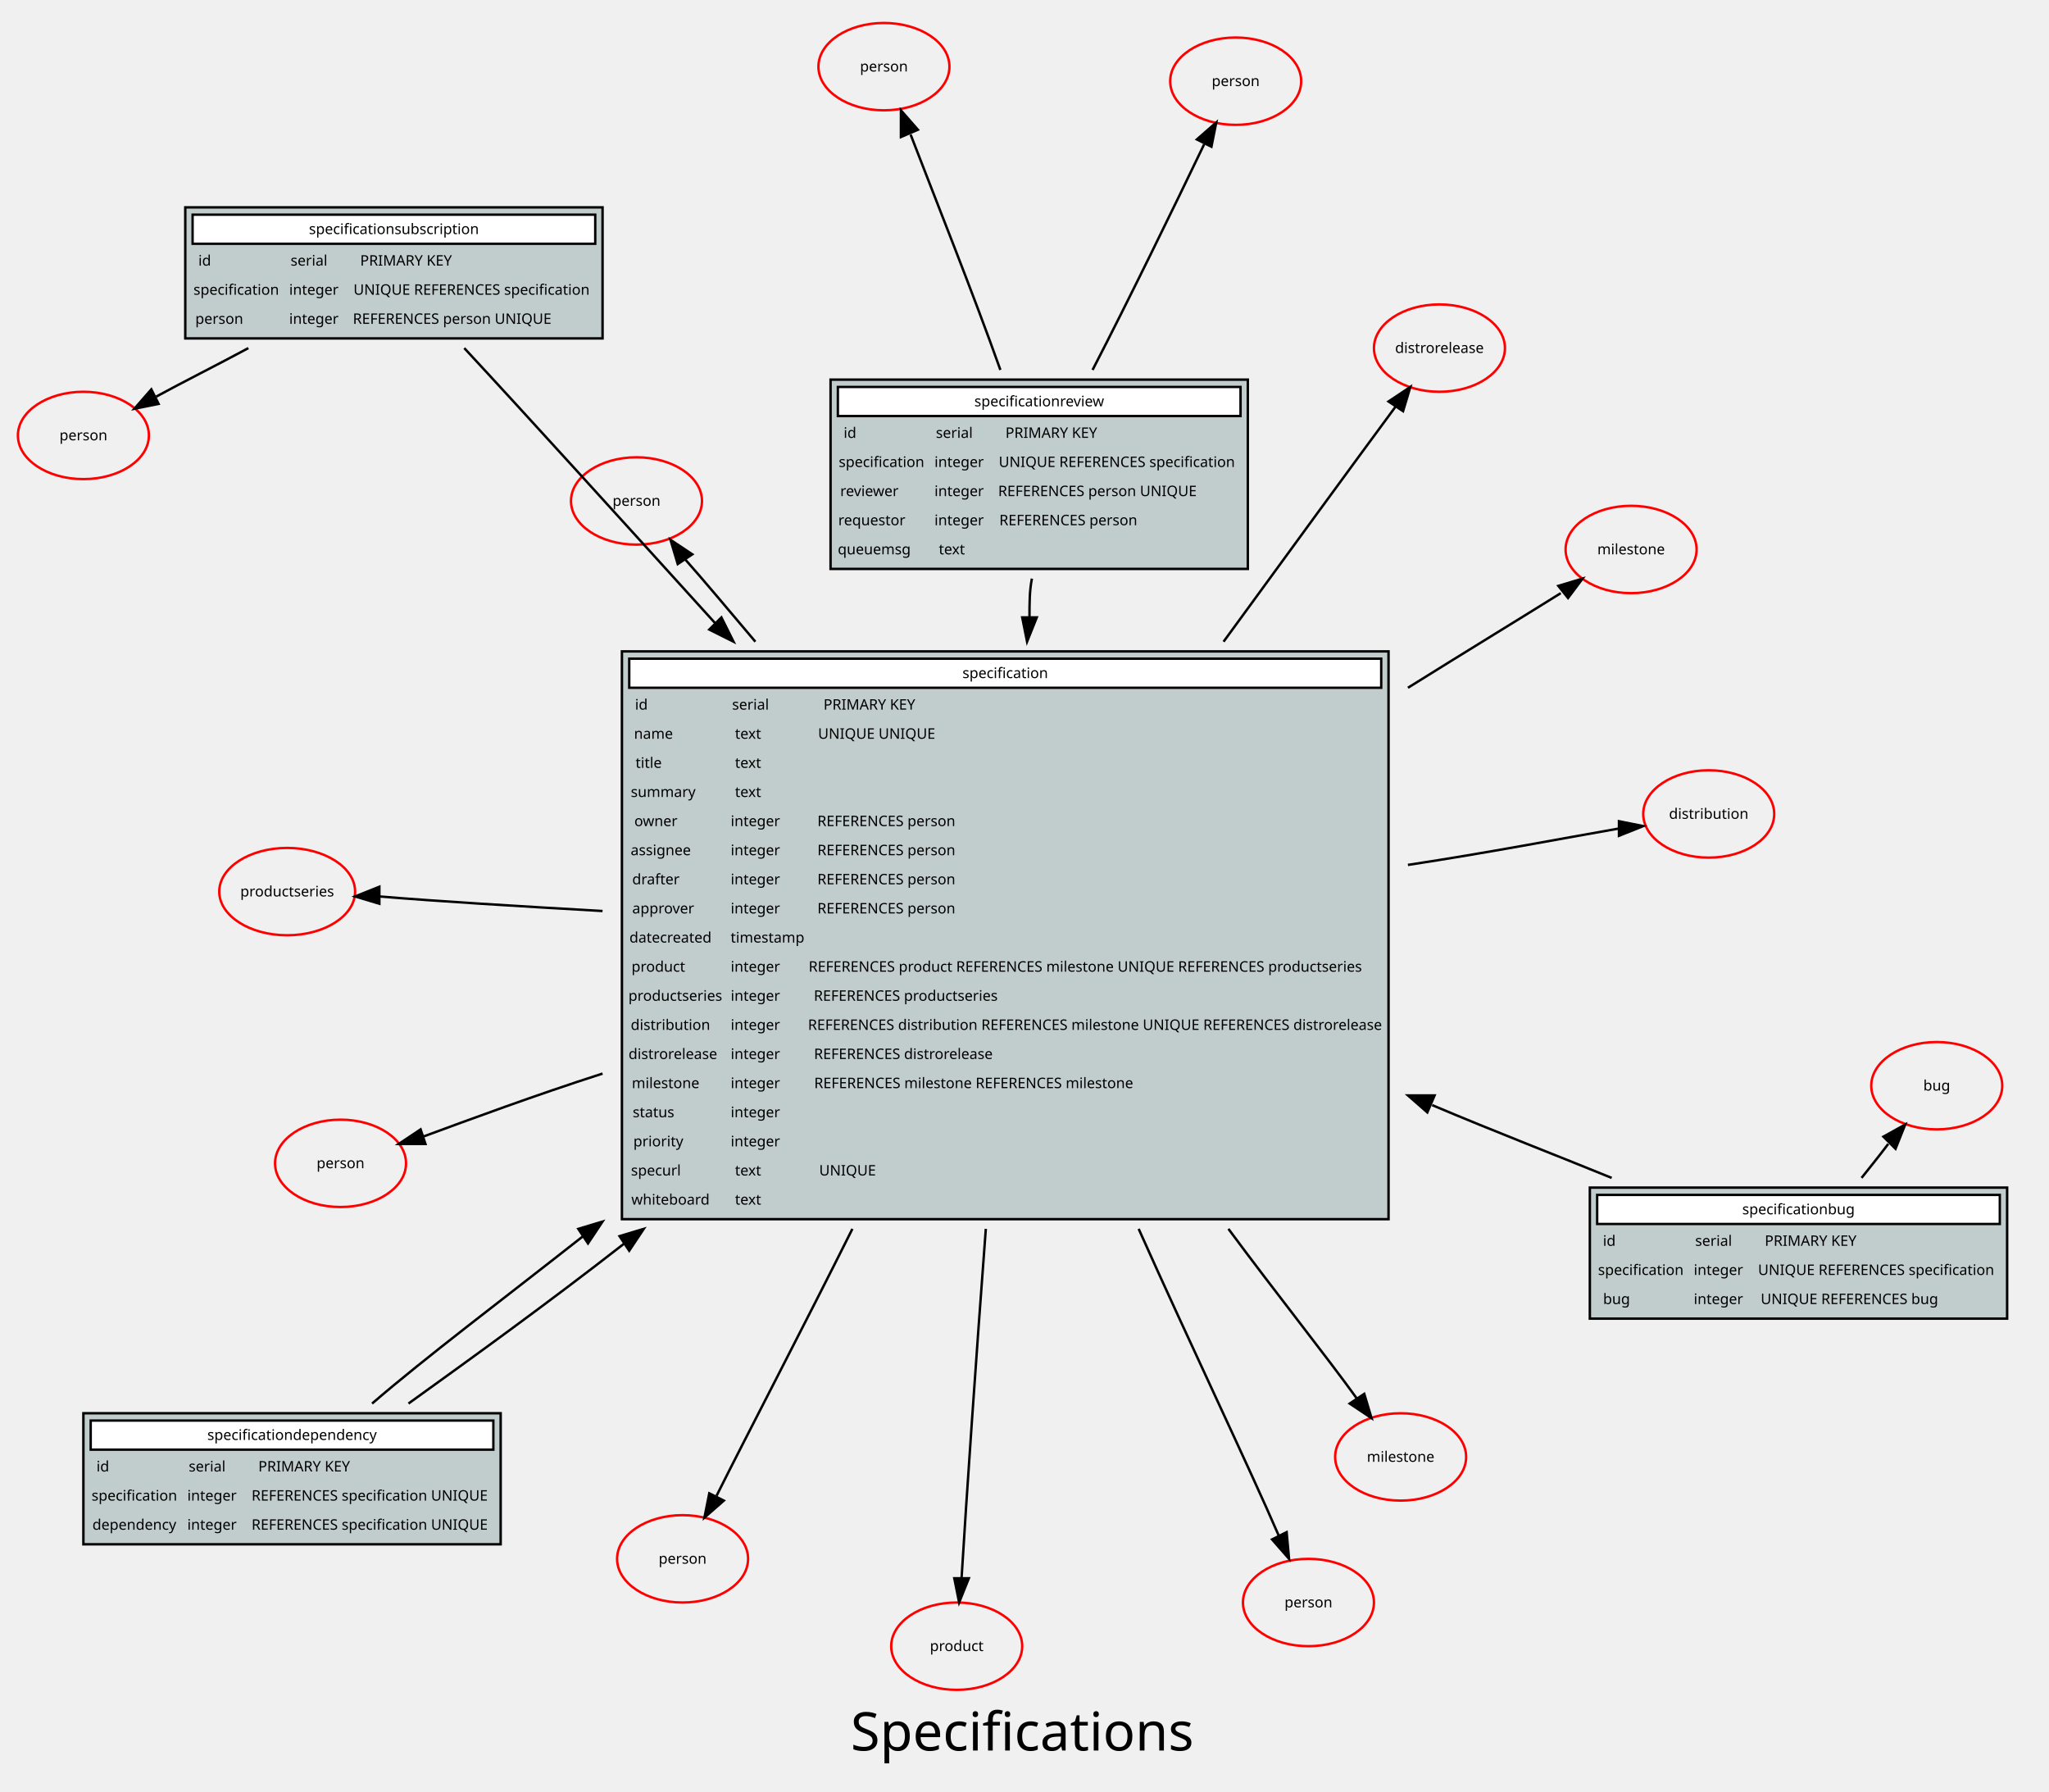
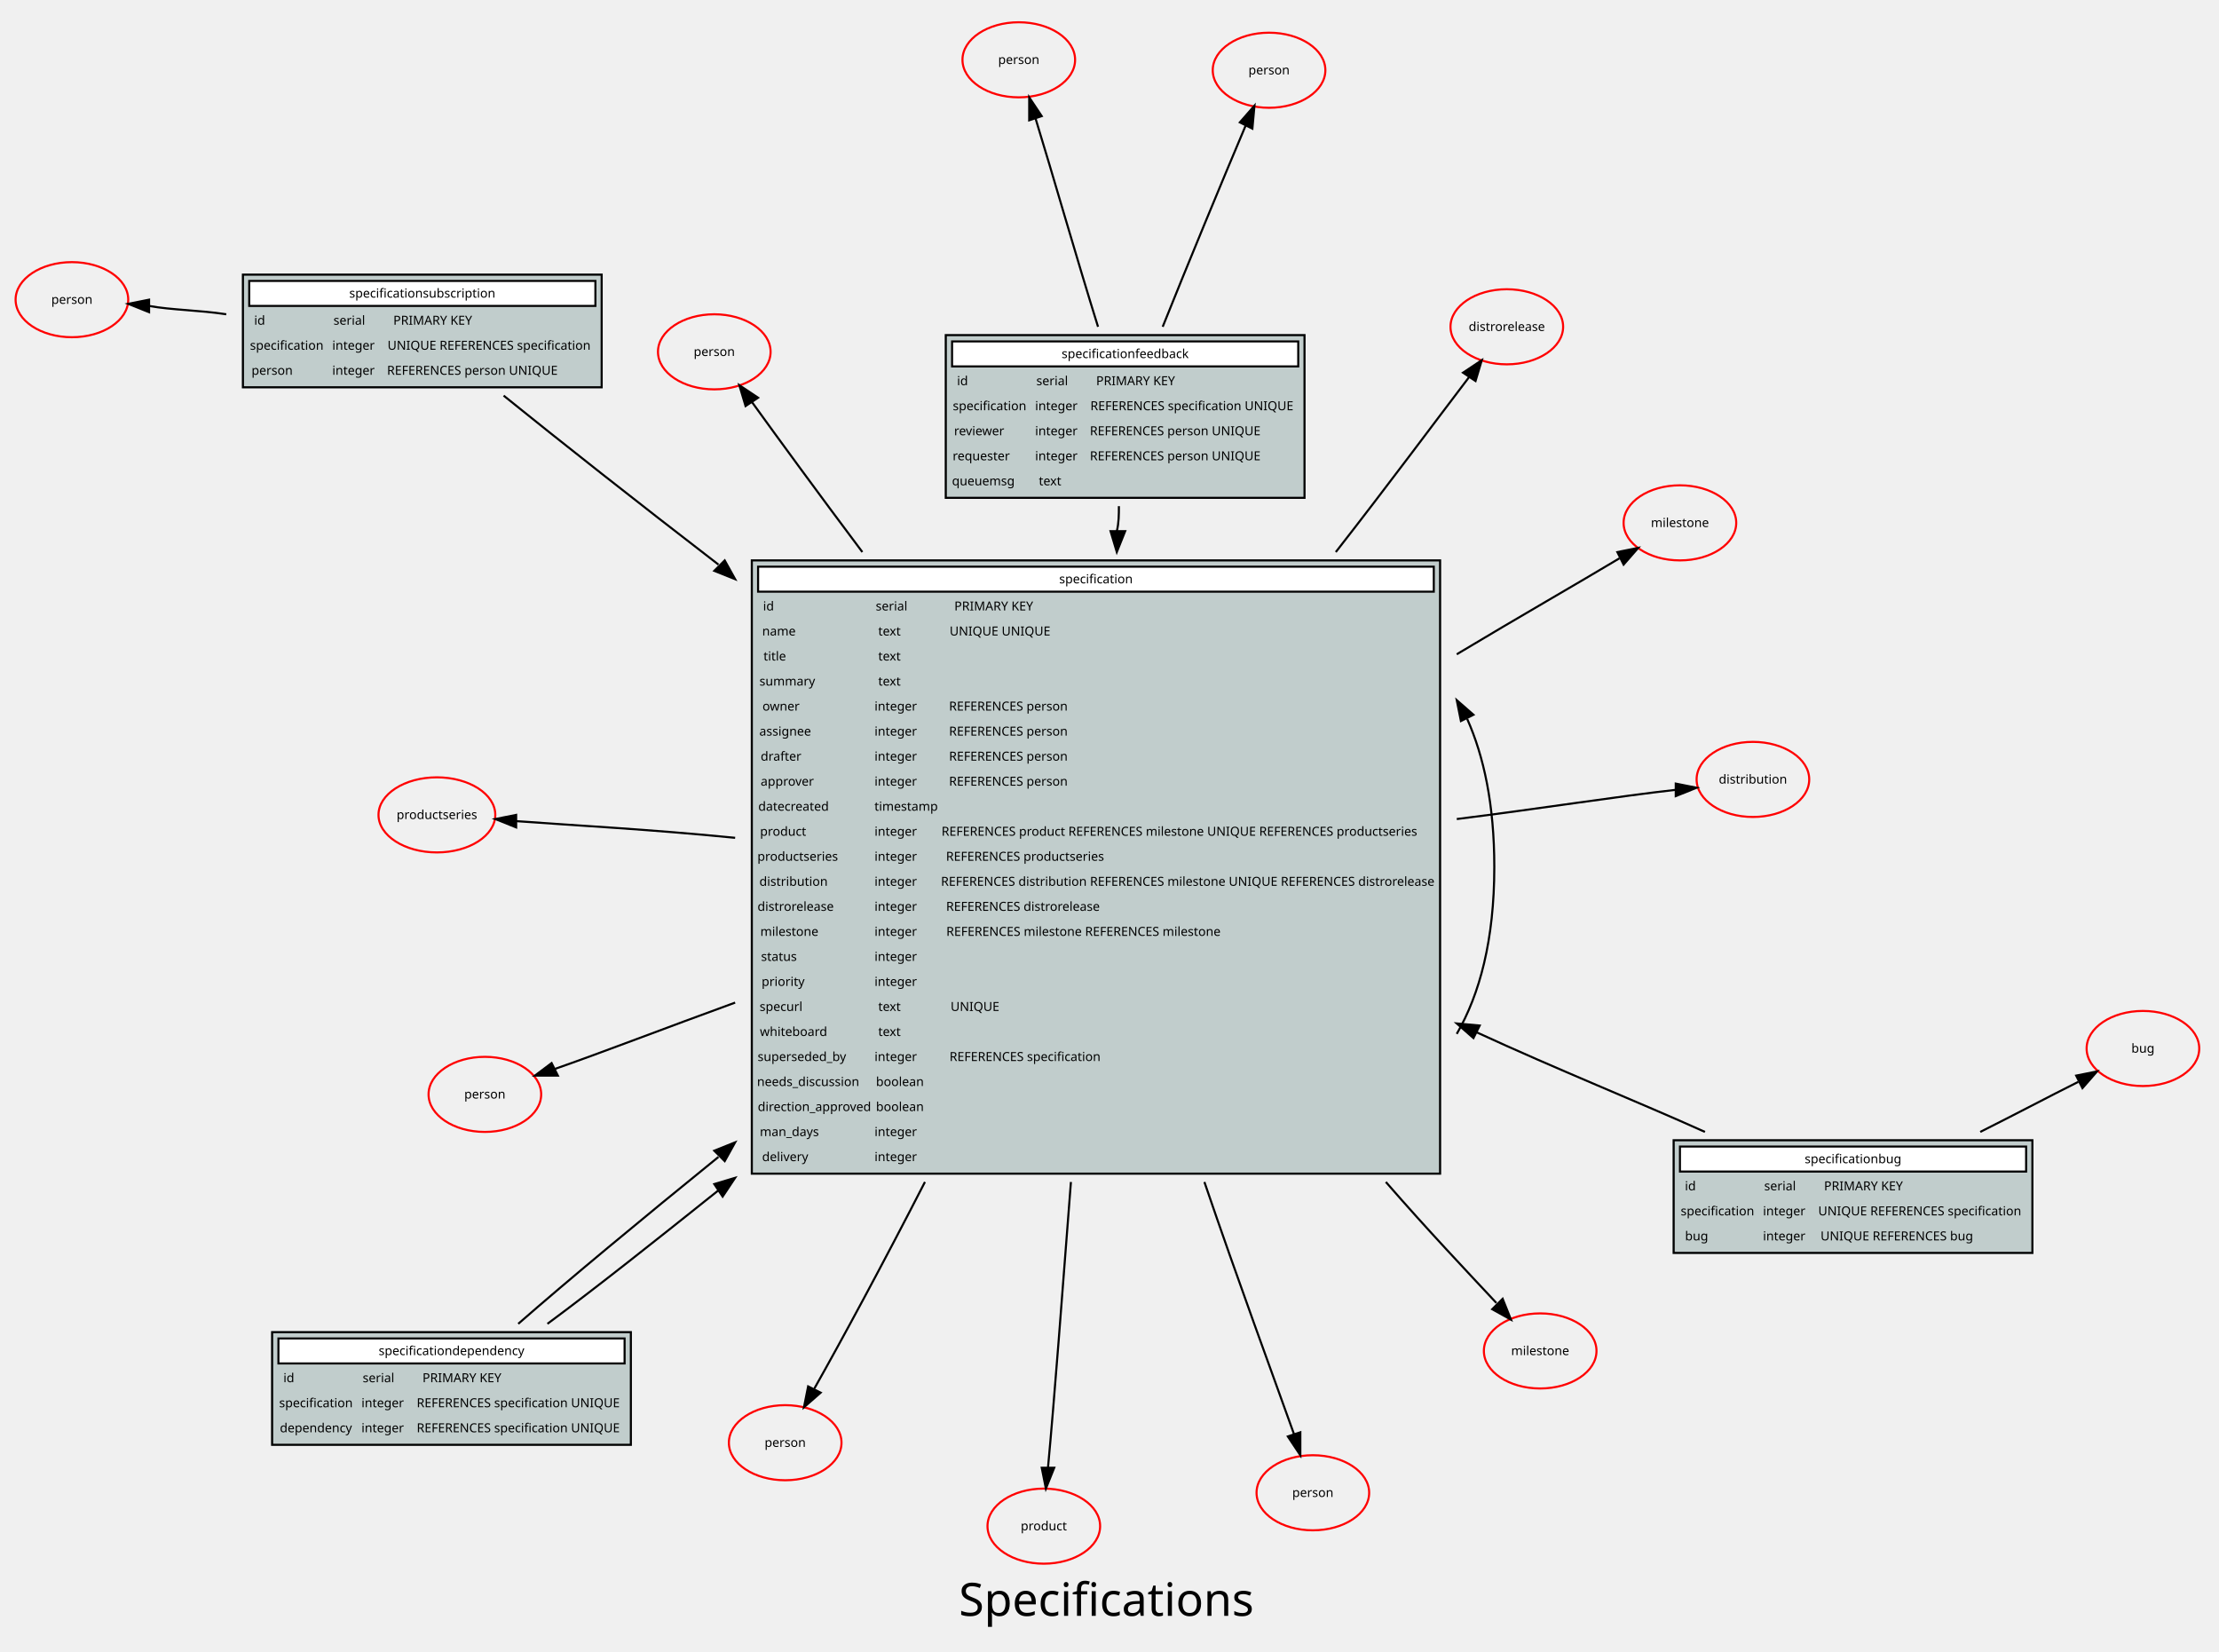
- <svg xmlns="http://www.w3.org/2000/svg" width="612px" height="535px" viewBox="-1 -1 611 534">
-   <g id="graph0" class="graph" transform="scale(0.723375)" style="font-family:Times-Roman;font-size:14.00;">
-     <text text-anchor="middle" style="font-size:22.00;" x="420" y="720">Specifications</text>
+ <svg xmlns="http://www.w3.org/2000/svg" width="719px" height="535px" viewBox="-1 -1 718 534">
+   <g id="graph0" class="graph" transform="scale(0.674839)" style="font-family:Times-Roman;font-size:14.00;">
+     <text text-anchor="middle" style="font-size:22.00;" x="529" y="773">Specifications</text>
    <g id="node1" class="node">
-       <polygon style="fill:#c1cdcc;stroke:#c1cdcc;" points="255,501 255,267 571,267 571,501 255,501" />
-       <polygon style="fill:white;stroke:white;" points="258,282 258,270 568,270 568,282 258,282" />
-       <text text-anchor="middle" style="font-size:6.00;" x="413" y="278">specification</text>
-       <polygon style="fill:none;stroke:black;" points="258,282 258,270 568,270 568,282 258,282" />
-       <text text-anchor="middle" style="font-size:6.00;" x="263" y="291">id</text>
-       <text text-anchor="middle" style="font-size:6.00;" x="308" y="291">serial</text>
-       <text text-anchor="middle" style="font-size:6.00;" x="357" y="291"> PRIMARY KEY </text>
-       <text text-anchor="middle" style="font-size:6.00;" x="268" y="303">name</text>
-       <text text-anchor="middle" style="font-size:6.00;" x="307" y="303">text</text>
-       <text text-anchor="middle" style="font-size:6.00;" x="360" y="303"> UNIQUE UNIQUE </text>
-       <text text-anchor="middle" style="font-size:6.00;" x="266" y="315">title</text>
-       <text text-anchor="middle" style="font-size:6.00;" x="307" y="315">text</text>
-       <text text-anchor="middle" style="font-size:6.00;" x="272" y="327">summary</text>
-       <text text-anchor="middle" style="font-size:6.00;" x="307" y="327">text</text>
-       <text text-anchor="middle" style="font-size:6.00;" x="269" y="339">owner</text>
-       <text text-anchor="middle" style="font-size:6.00;" x="310" y="339">integer</text>
-       <text text-anchor="middle" style="font-size:6.00;" x="364" y="339"> REFERENCES person </text>
-       <text text-anchor="middle" style="font-size:6.00;" x="271" y="351">assignee</text>
-       <text text-anchor="middle" style="font-size:6.00;" x="310" y="351">integer</text>
-       <text text-anchor="middle" style="font-size:6.00;" x="364" y="351"> REFERENCES person </text>
-       <text text-anchor="middle" style="font-size:6.00;" x="269" y="363">drafter</text>
-       <text text-anchor="middle" style="font-size:6.00;" x="310" y="363">integer</text>
-       <text text-anchor="middle" style="font-size:6.00;" x="364" y="363"> REFERENCES person </text>
-       <text text-anchor="middle" style="font-size:6.00;" x="272" y="375">approver</text>
-       <text text-anchor="middle" style="font-size:6.00;" x="310" y="375">integer</text>
-       <text text-anchor="middle" style="font-size:6.00;" x="364" y="375"> REFERENCES person </text>
-       <text text-anchor="middle" style="font-size:6.00;" x="275" y="387">datecreated</text>
-       <text text-anchor="middle" style="font-size:6.00;" x="315" y="387">timestamp</text>
-       <text text-anchor="middle" style="font-size:6.00;" x="270" y="399">product</text>
-       <text text-anchor="middle" style="font-size:6.00;" x="310" y="399">integer</text>
-       <text text-anchor="middle" style="font-size:6.00;" x="446" y="399"> REFERENCES product REFERENCES milestone UNIQUE REFERENCES productseries </text>
-       <text text-anchor="middle" style="font-size:6.00;" x="277" y="411">productseries</text>
-       <text text-anchor="middle" style="font-size:6.00;" x="310" y="411">integer</text>
-       <text text-anchor="middle" style="font-size:6.00;" x="372" y="411"> REFERENCES productseries </text>
-       <text text-anchor="middle" style="font-size:6.00;" x="275" y="423">distribution</text>
-       <text text-anchor="middle" style="font-size:6.00;" x="310" y="423">integer</text>
-       <text text-anchor="middle" style="font-size:6.00;" x="450" y="423"> REFERENCES distribution REFERENCES milestone UNIQUE REFERENCES distrorelease </text>
-       <text text-anchor="middle" style="font-size:6.00;" x="276" y="435">distrorelease</text>
-       <text text-anchor="middle" style="font-size:6.00;" x="310" y="435">integer</text>
-       <text text-anchor="middle" style="font-size:6.00;" x="371" y="435"> REFERENCES distrorelease </text>
-       <text text-anchor="middle" style="font-size:6.00;" x="273" y="447">milestone</text>
-       <text text-anchor="middle" style="font-size:6.00;" x="310" y="447">integer</text>
-       <text text-anchor="middle" style="font-size:6.00;" x="400" y="447"> REFERENCES milestone REFERENCES milestone </text>
-       <text text-anchor="middle" style="font-size:6.00;" x="268" y="459">status</text>
-       <text text-anchor="middle" style="font-size:6.00;" x="310" y="459">integer</text>
-       <text text-anchor="middle" style="font-size:6.00;" x="270" y="471">priority</text>
-       <text text-anchor="middle" style="font-size:6.00;" x="310" y="471">integer</text>
-       <text text-anchor="middle" style="font-size:6.00;" x="269" y="483">specurl</text>
-       <text text-anchor="middle" style="font-size:6.00;" x="307" y="483">text</text>
-       <text text-anchor="middle" style="font-size:6.00;" x="348" y="483"> UNIQUE </text>
-       <text text-anchor="middle" style="font-size:6.00;" x="275" y="495">whiteboard</text>
-       <text text-anchor="middle" style="font-size:6.00;" x="307" y="495">text</text>
-       <polygon style="fill:none;stroke:black;" points="255,501 255,267 571,267 571,501 255,501" />
+       <polygon style="fill:#c1cdcc;stroke:#c1cdcc;" points="359,561 359,267 689,267 689,561 359,561" />
+       <polygon style="fill:white;stroke:white;" points="362,282 362,270 686,270 686,282 362,282" />
+       <text text-anchor="middle" style="font-size:6.00;" x="524" y="278">specification</text>
+       <polygon style="fill:none;stroke:black;" points="362,282 362,270 686,270 686,282 362,282" />
+       <text text-anchor="middle" style="font-size:6.00;" x="367" y="291">id</text>
+       <text text-anchor="middle" style="font-size:6.00;" x="426" y="291">serial</text>
+       <text text-anchor="middle" style="font-size:6.00;" x="475" y="291"> PRIMARY KEY </text>
+       <text text-anchor="middle" style="font-size:6.00;" x="372" y="303">name</text>
+       <text text-anchor="middle" style="font-size:6.00;" x="425" y="303">text</text>
+       <text text-anchor="middle" style="font-size:6.00;" x="478" y="303"> UNIQUE UNIQUE </text>
+       <text text-anchor="middle" style="font-size:6.00;" x="370" y="315">title</text>
+       <text text-anchor="middle" style="font-size:6.00;" x="425" y="315">text</text>
+       <text text-anchor="middle" style="font-size:6.00;" x="376" y="327">summary</text>
+       <text text-anchor="middle" style="font-size:6.00;" x="425" y="327">text</text>
+       <text text-anchor="middle" style="font-size:6.00;" x="373" y="339">owner</text>
+       <text text-anchor="middle" style="font-size:6.00;" x="428" y="339">integer</text>
+       <text text-anchor="middle" style="font-size:6.00;" x="482" y="339"> REFERENCES person </text>
+       <text text-anchor="middle" style="font-size:6.00;" x="375" y="351">assignee</text>
+       <text text-anchor="middle" style="font-size:6.00;" x="428" y="351">integer</text>
+       <text text-anchor="middle" style="font-size:6.00;" x="482" y="351"> REFERENCES person </text>
+       <text text-anchor="middle" style="font-size:6.00;" x="373" y="363">drafter</text>
+       <text text-anchor="middle" style="font-size:6.00;" x="428" y="363">integer</text>
+       <text text-anchor="middle" style="font-size:6.00;" x="482" y="363"> REFERENCES person </text>
+       <text text-anchor="middle" style="font-size:6.00;" x="376" y="375">approver</text>
+       <text text-anchor="middle" style="font-size:6.00;" x="428" y="375">integer</text>
+       <text text-anchor="middle" style="font-size:6.00;" x="482" y="375"> REFERENCES person </text>
+       <text text-anchor="middle" style="font-size:6.00;" x="379" y="387">datecreated</text>
+       <text text-anchor="middle" style="font-size:6.00;" x="433" y="387">timestamp</text>
+       <text text-anchor="middle" style="font-size:6.00;" x="374" y="399">product</text>
+       <text text-anchor="middle" style="font-size:6.00;" x="428" y="399">integer</text>
+       <text text-anchor="middle" style="font-size:6.00;" x="564" y="399"> REFERENCES product REFERENCES milestone UNIQUE REFERENCES productseries </text>
+       <text text-anchor="middle" style="font-size:6.00;" x="381" y="411">productseries</text>
+       <text text-anchor="middle" style="font-size:6.00;" x="428" y="411">integer</text>
+       <text text-anchor="middle" style="font-size:6.00;" x="490" y="411"> REFERENCES productseries </text>
+       <text text-anchor="middle" style="font-size:6.00;" x="379" y="423">distribution</text>
+       <text text-anchor="middle" style="font-size:6.00;" x="428" y="423">integer</text>
+       <text text-anchor="middle" style="font-size:6.00;" x="568" y="423"> REFERENCES distribution REFERENCES milestone UNIQUE REFERENCES distrorelease </text>
+       <text text-anchor="middle" style="font-size:6.00;" x="380" y="435">distrorelease</text>
+       <text text-anchor="middle" style="font-size:6.00;" x="428" y="435">integer</text>
+       <text text-anchor="middle" style="font-size:6.00;" x="489" y="435"> REFERENCES distrorelease </text>
+       <text text-anchor="middle" style="font-size:6.00;" x="377" y="447">milestone</text>
+       <text text-anchor="middle" style="font-size:6.00;" x="428" y="447">integer</text>
+       <text text-anchor="middle" style="font-size:6.00;" x="518" y="447"> REFERENCES milestone REFERENCES milestone </text>
+       <text text-anchor="middle" style="font-size:6.00;" x="372" y="459">status</text>
+       <text text-anchor="middle" style="font-size:6.00;" x="428" y="459">integer</text>
+       <text text-anchor="middle" style="font-size:6.00;" x="374" y="471">priority</text>
+       <text text-anchor="middle" style="font-size:6.00;" x="428" y="471">integer</text>
+       <text text-anchor="middle" style="font-size:6.00;" x="373" y="483">specurl</text>
+       <text text-anchor="middle" style="font-size:6.00;" x="425" y="483">text</text>
+       <text text-anchor="middle" style="font-size:6.00;" x="466" y="483"> UNIQUE </text>
+       <text text-anchor="middle" style="font-size:6.00;" x="379" y="495">whiteboard</text>
+       <text text-anchor="middle" style="font-size:6.00;" x="425" y="495">text</text>
+       <text text-anchor="middle" style="font-size:6.00;" x="383" y="507">superseded_by</text>
+       <text text-anchor="middle" style="font-size:6.00;" x="428" y="507">integer</text>
+       <text text-anchor="middle" style="font-size:6.00;" x="490" y="507"> REFERENCES specification </text>
+       <text text-anchor="middle" style="font-size:6.00;" x="386" y="519">needs_discussion</text>
+       <text text-anchor="middle" style="font-size:6.00;" x="430" y="519">boolean</text>
+       <text text-anchor="middle" style="font-size:6.00;" x="389" y="531">direction_approved</text>
+       <text text-anchor="middle" style="font-size:6.00;" x="430" y="531">boolean</text>
+       <text text-anchor="middle" style="font-size:6.00;" x="377" y="543">man_days</text>
+       <text text-anchor="middle" style="font-size:6.00;" x="428" y="543">integer</text>
+       <text text-anchor="middle" style="font-size:6.00;" x="375" y="555">delivery</text>
+       <text text-anchor="middle" style="font-size:6.00;" x="428" y="555">integer</text>
+       <polygon style="fill:none;stroke:black;" points="359,561 359,267 689,267 689,561 359,561" />
+     </g>
+     <g id="edge22" class="edge">
+       <path style="fill:none;stroke:black;" d="M697,494C708,475 715,449 715,414 715,384 710,361 702,343" />
+       <polygon style="fill:black;stroke:black;" points="699,344 697,334 705,341 699,344" />
    </g>
    <g id="node6" class="node">
-       <ellipse cx="261" cy="205" rx="27" ry="18" style="fill:none;stroke:red;" />
-       <text text-anchor="middle" style="font-size:6.00;" x="261" y="207">person</text>
+       <ellipse cx="341" cy="167" rx="27" ry="18" style="fill:none;stroke:red;" />
+       <text text-anchor="middle" style="font-size:6.00;" x="341" y="169">person</text>
    </g>
    <g id="edge2" class="edge">
-       <path style="fill:none;stroke:black;" d="M310,263C299,250 289,238 281,229" />
-       <polygon style="fill:black;stroke:black;" points="278,231 275,221 284,227 278,231" />
+       <path style="fill:none;stroke:black;" d="M412,263C391,235 372,209 359,191" />
+       <polygon style="fill:black;stroke:black;" points="356,193 353,183 362,189 356,193" />
    </g>
    <g id="node8" class="node">
-       <ellipse cx="139" cy="478" rx="27" ry="18" style="fill:none;stroke:red;" />
-       <text text-anchor="middle" style="font-size:6.00;" x="139" y="480">person</text>
+       <ellipse cx="231" cy="523" rx="27" ry="18" style="fill:none;stroke:red;" />
+       <text text-anchor="middle" style="font-size:6.00;" x="231" y="525">person</text>
    </g>
    <g id="edge4" class="edge">
-       <path style="fill:none;stroke:black;" d="M247,441C219,450 192,460 173,467" />
-       <polygon style="fill:black;stroke:black;" points="174,470 163,470 172,464 174,470" />
+       <path style="fill:none;stroke:black;" d="M351,479C318,491 287,503 264,511" />
+       <polygon style="fill:black;stroke:black;" points="266,514 255,514 263,508 266,514" />
    </g>
    <g id="node10" class="node">
-       <ellipse cx="538" cy="659" rx="27" ry="18" style="fill:none;stroke:red;" />
-       <text text-anchor="middle" style="font-size:6.00;" x="538" y="661">person</text>
+       <ellipse cx="628" cy="714" rx="27" ry="18" style="fill:none;stroke:red;" />
+       <text text-anchor="middle" style="font-size:6.00;" x="628" y="716">person</text>
    </g>
    <g id="edge6" class="edge">
-       <path style="fill:none;stroke:black;" d="M468,505C489,552 513,602 526,632" />
-       <polygon style="fill:black;stroke:black;" points="529,630 530,641 523,633 529,630" />
+       <path style="fill:none;stroke:black;" d="M576,565C592,612 609,658 619,686" />
+       <polygon style="fill:black;stroke:black;" points="622,685 622,696 616,687 622,685" />
    </g>
    <g id="node12" class="node">
-       <ellipse cx="280" cy="641" rx="27" ry="18" style="fill:none;stroke:red;" />
-       <text text-anchor="middle" style="font-size:6.00;" x="280" y="643">person</text>
+       <ellipse cx="375" cy="690" rx="27" ry="18" style="fill:none;stroke:red;" />
+       <text text-anchor="middle" style="font-size:6.00;" x="375" y="692">person</text>
    </g>
    <g id="edge8" class="edge">
-       <path style="fill:none;stroke:black;" d="M350,505C329,547 307,589 294,615" />
-       <polygon style="fill:black;stroke:black;" points="297,617 289,624 291,614 297,617" />
+       <path style="fill:none;stroke:black;" d="M442,565C422,604 402,641 389,664" />
+       <polygon style="fill:black;stroke:black;" points="392,666 384,673 386,663 392,666" />
    </g>
    <g id="node14" class="node">
-       <ellipse cx="393" cy="677" rx="27" ry="18" style="fill:none;stroke:red;" />
-       <text text-anchor="middle" style="font-size:6.00;" x="393" y="679">product</text>
+       <ellipse cx="499" cy="730" rx="27" ry="18" style="fill:none;stroke:red;" />
+       <text text-anchor="middle" style="font-size:6.00;" x="499" y="732">product</text>
    </g>
    <g id="edge10" class="edge">
-       <path style="fill:none;stroke:black;" d="M405,505C401,558 397,616 395,649" />
-       <polygon style="fill:black;stroke:black;" points="398,649 394,659 392,649 398,649" />
+       <path style="fill:none;stroke:black;" d="M512,565C508,617 504,670 501,702" />
+       <polygon style="fill:black;stroke:black;" points="504,702 500,712 498,702 504,702" />
    </g>
    <g id="node16" class="node">
-       <ellipse cx="576" cy="599" rx="27" ry="18" style="fill:none;stroke:red;" />
-       <text text-anchor="middle" style="font-size:6.00;" x="576" y="601">milestone</text>
+       <ellipse cx="737" cy="646" rx="27" ry="18" style="fill:none;stroke:red;" />
+       <text text-anchor="middle" style="font-size:6.00;" x="737" y="648">milestone</text>
    </g>
    <g id="edge12" class="edge">
-       <path style="fill:none;stroke:black;" d="M505,505C525,532 545,557 558,575" />
-       <polygon style="fill:black;stroke:black;" points="561,573 564,583 555,577 561,573" />
+       <path style="fill:none;stroke:black;" d="M663,565C683,588 702,608 716,623" />
+       <polygon style="fill:black;stroke:black;" points="719,621 723,631 714,626 719,621" />
    </g>
    <g id="node18" class="node">
-       <ellipse cx="117" cy="366" rx="28" ry="18" style="fill:none;stroke:red;" />
-       <text text-anchor="middle" style="font-size:6.00;" x="117" y="368">productseries</text>
+       <ellipse cx="208" cy="389" rx="28" ry="18" style="fill:none;stroke:red;" />
+       <text text-anchor="middle" style="font-size:6.00;" x="208" y="391">productseries</text>
    </g>
    <g id="edge14" class="edge">
-       <path style="fill:none;stroke:black;" d="M247,374C212,372 179,370 155,368" />
-       <polygon style="fill:black;stroke:black;" points="155,371 145,368 155,364 155,371" />
+       <path style="fill:none;stroke:black;" d="M351,400C311,396 273,394 246,392" />
+       <polygon style="fill:black;stroke:black;" points="246,395 236,391 246,389 246,395" />
    </g>
    <g id="node20" class="node">
-       <ellipse cx="703" cy="334" rx="27" ry="18" style="fill:none;stroke:red;" />
-       <text text-anchor="middle" style="font-size:6.00;" x="703" y="336">distribution</text>
+       <ellipse cx="839" cy="372" rx="27" ry="18" style="fill:none;stroke:red;" />
+       <text text-anchor="middle" style="font-size:6.00;" x="839" y="374">distribution</text>
    </g>
    <g id="edge16" class="edge">
-       <path style="fill:none;stroke:black;" d="M579,355C612,350 643,344 666,340" />
-       <polygon style="fill:black;stroke:black;" points="666,337 676,339 666,343 666,337" />
+       <path style="fill:none;stroke:black;" d="M697,391C737,386 775,380 802,377" />
+       <polygon style="fill:black;stroke:black;" points="802,374 812,376 802,380 802,374" />
    </g>
    <g id="node22" class="node">
-       <ellipse cx="671" cy="225" rx="27" ry="18" style="fill:none;stroke:red;" />
-       <text text-anchor="middle" style="font-size:6.00;" x="671" y="227">milestone</text>
+       <ellipse cx="804" cy="249" rx="27" ry="18" style="fill:none;stroke:red;" />
+       <text text-anchor="middle" style="font-size:6.00;" x="804" y="251">milestone</text>
    </g>
    <g id="edge18" class="edge">
-       <path style="fill:none;stroke:black;" d="M579,282C603,267 626,253 642,243" />
-       <polygon style="fill:black;stroke:black;" points="641,240 651,237 645,245 641,240" />
+       <path style="fill:none;stroke:black;" d="M697,312C727,294 755,278 775,266" />
+       <polygon style="fill:black;stroke:black;" points="774,263 784,261 777,269 774,263" />
    </g>
    <g id="node24" class="node">
-       <ellipse cx="592" cy="142" rx="27" ry="18" style="fill:none;stroke:red;" />
-       <text text-anchor="middle" style="font-size:6.00;" x="592" y="144">distrorelease</text>
+       <ellipse cx="721" cy="155" rx="27" ry="18" style="fill:none;stroke:red;" />
+       <text text-anchor="middle" style="font-size:6.00;" x="721" y="157">distrorelease</text>
    </g>
    <g id="edge20" class="edge">
-       <path style="fill:none;stroke:black;" d="M503,263C530,226 557,189 574,166" />
-       <polygon style="fill:black;stroke:black;" points="571,164 580,158 577,168 571,164" />
+       <path style="fill:none;stroke:black;" d="M639,263C664,231 687,200 703,179" />
+       <polygon style="fill:black;stroke:black;" points="700,177 709,171 706,181 700,177" />
    </g>
    <g id="node2" class="node">
-       <polygon style="fill:#c1cdcc;stroke:#c1cdcc;" points="654,542 654,488 826,488 826,542 654,542" />
-       <polygon style="fill:white;stroke:white;" points="657,503 657,491 823,491 823,503 657,503" />
-       <text text-anchor="middle" style="font-size:6.00;" x="740" y="499">specificationbug</text>
-       <polygon style="fill:none;stroke:black;" points="657,503 657,491 823,491 823,503 657,503" />
-       <text text-anchor="middle" style="font-size:6.00;" x="662" y="512">id</text>
-       <text text-anchor="middle" style="font-size:6.00;" x="705" y="512">serial</text>
-       <text text-anchor="middle" style="font-size:6.00;" x="745" y="512"> PRIMARY KEY </text>
-       <text text-anchor="middle" style="font-size:6.00;" x="675" y="524">specification</text>
-       <text text-anchor="middle" style="font-size:6.00;" x="707" y="524">integer</text>
-       <text text-anchor="middle" style="font-size:6.00;" x="772" y="524"> UNIQUE REFERENCES specification </text>
-       <text text-anchor="middle" style="font-size:6.00;" x="665" y="536">bug</text>
-       <text text-anchor="middle" style="font-size:6.00;" x="707" y="536">integer</text>
-       <text text-anchor="middle" style="font-size:6.00;" x="761" y="536"> UNIQUE REFERENCES bug </text>
-       <polygon style="fill:none;stroke:black;" points="654,542 654,488 826,488 826,542 654,542" />
-     </g>
-     <g id="edge22" class="edge">
-       <path style="fill:none;stroke:black;" d="M663,484C641,475 615,465 589,454" />
-       <polygon style="fill:black;stroke:black;" points="587,457 579,450 590,450 587,457" />
-     </g>
-     <g id="node27" class="node">
-       <ellipse cx="797" cy="446" rx="27" ry="18" style="fill:none;stroke:red;" />
-       <text text-anchor="middle" style="font-size:6.00;" x="797" y="448">bug</text>
+       <polygon style="fill:#c1cdcc;stroke:#c1cdcc;" points="801,599 801,545 973,545 973,599 801,599" />
+       <polygon style="fill:white;stroke:white;" points="804,560 804,548 970,548 970,560 804,560" />
+       <text text-anchor="middle" style="font-size:6.00;" x="887" y="556">specificationbug</text>
+       <polygon style="fill:none;stroke:black;" points="804,560 804,548 970,548 970,560 804,560" />
+       <text text-anchor="middle" style="font-size:6.00;" x="809" y="569">id</text>
+       <text text-anchor="middle" style="font-size:6.00;" x="852" y="569">serial</text>
+       <text text-anchor="middle" style="font-size:6.00;" x="892" y="569"> PRIMARY KEY </text>
+       <text text-anchor="middle" style="font-size:6.00;" x="822" y="581">specification</text>
+       <text text-anchor="middle" style="font-size:6.00;" x="854" y="581">integer</text>
+       <text text-anchor="middle" style="font-size:6.00;" x="919" y="581"> UNIQUE REFERENCES specification </text>
+       <text text-anchor="middle" style="font-size:6.00;" x="812" y="593">bug</text>
+       <text text-anchor="middle" style="font-size:6.00;" x="854" y="593">integer</text>
+       <text text-anchor="middle" style="font-size:6.00;" x="908" y="593"> UNIQUE REFERENCES bug </text>
+       <polygon style="fill:none;stroke:black;" points="801,599 801,545 973,545 973,599 801,599" />
    </g>
    <g id="edge24" class="edge">
-       <path style="fill:none;stroke:black;" d="M766,484C770,479 774,474 777,470" />
-       <polygon style="fill:black;stroke:black;" points="775,467 784,462 780,472 775,467" />
+       <path style="fill:none;stroke:black;" d="M816,541C785,527 745,511 706,493" />
+       <polygon style="fill:black;stroke:black;" points="705,496 697,489 708,490 705,496" />
+     </g>
+     <g id="node28" class="node">
+       <ellipse cx="1026" cy="501" rx="27" ry="18" style="fill:none;stroke:red;" />
+       <text text-anchor="middle" style="font-size:6.00;" x="1026" y="503">bug</text>
+     </g>
+     <g id="edge26" class="edge">
+       <path style="fill:none;stroke:black;" d="M948,541C964,533 981,524 995,517" />
+       <polygon style="fill:black;stroke:black;" points="994,514 1004,512 997,520 994,514" />
    </g>
    <g id="node3" class="node">
-       <polygon style="fill:#c1cdcc;stroke:#c1cdcc;" points="33,635 33,581 205,581 205,635 33,635" />
-       <polygon style="fill:white;stroke:white;" points="36,596 36,584 202,584 202,596 36,596" />
-       <text text-anchor="middle" style="font-size:6.00;" x="119" y="592">specificationdependency</text>
-       <polygon style="fill:none;stroke:black;" points="36,596 36,584 202,584 202,596 36,596" />
-       <text text-anchor="middle" style="font-size:6.00;" x="41" y="605">id</text>
-       <text text-anchor="middle" style="font-size:6.00;" x="84" y="605">serial</text>
-       <text text-anchor="middle" style="font-size:6.00;" x="124" y="605"> PRIMARY KEY </text>
-       <text text-anchor="middle" style="font-size:6.00;" x="54" y="617">specification</text>
-       <text text-anchor="middle" style="font-size:6.00;" x="86" y="617">integer</text>
-       <text text-anchor="middle" style="font-size:6.00;" x="151" y="617"> REFERENCES specification UNIQUE </text>
-       <text text-anchor="middle" style="font-size:6.00;" x="54" y="629">dependency</text>
-       <text text-anchor="middle" style="font-size:6.00;" x="86" y="629">integer</text>
-       <text text-anchor="middle" style="font-size:6.00;" x="151" y="629"> REFERENCES specification UNIQUE </text>
-       <polygon style="fill:none;stroke:black;" points="33,635 33,581 205,581 205,635 33,635" />
-     </g>
-     <g id="edge26" class="edge">
-       <path style="fill:none;stroke:black;" d="M152,577C174,558 206,534 239,508" />
-       <polygon style="fill:black;stroke:black;" points="237,505 247,502 241,511 237,505" />
+       <polygon style="fill:#c1cdcc;stroke:#c1cdcc;" points="129,691 129,637 301,637 301,691 129,691" />
+       <polygon style="fill:white;stroke:white;" points="132,652 132,640 298,640 298,652 132,652" />
+       <text text-anchor="middle" style="font-size:6.00;" x="215" y="648">specificationdependency</text>
+       <polygon style="fill:none;stroke:black;" points="132,652 132,640 298,640 298,652 132,652" />
+       <text text-anchor="middle" style="font-size:6.00;" x="137" y="661">id</text>
+       <text text-anchor="middle" style="font-size:6.00;" x="180" y="661">serial</text>
+       <text text-anchor="middle" style="font-size:6.00;" x="220" y="661"> PRIMARY KEY </text>
+       <text text-anchor="middle" style="font-size:6.00;" x="150" y="673">specification</text>
+       <text text-anchor="middle" style="font-size:6.00;" x="182" y="673">integer</text>
+       <text text-anchor="middle" style="font-size:6.00;" x="247" y="673"> REFERENCES specification UNIQUE </text>
+       <text text-anchor="middle" style="font-size:6.00;" x="150" y="685">dependency</text>
+       <text text-anchor="middle" style="font-size:6.00;" x="182" y="685">integer</text>
+       <text text-anchor="middle" style="font-size:6.00;" x="247" y="685"> REFERENCES specification UNIQUE </text>
+       <polygon style="fill:none;stroke:black;" points="129,691 129,637 301,637 301,691 129,691" />
    </g>
    <g id="edge28" class="edge">
-       <path style="fill:none;stroke:black;" d="M167,577C192,559 224,536 256,511" />
-       <polygon style="fill:black;stroke:black;" points="254,508 264,505 258,514 254,508" />
+       <path style="fill:none;stroke:black;" d="M247,633C271,612 306,583 343,553" />
+       <polygon style="fill:black;stroke:black;" points="341,550 351,546 346,555 341,550" />
+     </g>
+     <g id="edge30" class="edge">
+       <path style="fill:none;stroke:black;" d="M261,633C284,616 313,593 343,569" />
+       <polygon style="fill:black;stroke:black;" points="341,566 351,563 345,572 341,566" />
    </g>
    <g id="node4" class="node">
-       <polygon style="fill:#c1cdcc;stroke:#c1cdcc;" points="341,233 341,155 513,155 513,233 341,233" />
-       <polygon style="fill:white;stroke:white;" points="344,170 344,158 510,158 510,170 344,170" />
-       <text text-anchor="middle" style="font-size:6.00;" x="427" y="166">specificationreview</text>
-       <polygon style="fill:none;stroke:black;" points="344,170 344,158 510,158 510,170 344,170" />
-       <text text-anchor="middle" style="font-size:6.00;" x="349" y="179">id</text>
-       <text text-anchor="middle" style="font-size:6.00;" x="392" y="179">serial</text>
-       <text text-anchor="middle" style="font-size:6.00;" x="432" y="179"> PRIMARY KEY </text>
-       <text text-anchor="middle" style="font-size:6.00;" x="362" y="191">specification</text>
-       <text text-anchor="middle" style="font-size:6.00;" x="394" y="191">integer</text>
-       <text text-anchor="middle" style="font-size:6.00;" x="459" y="191"> UNIQUE REFERENCES specification </text>
-       <text text-anchor="middle" style="font-size:6.00;" x="357" y="203">reviewer</text>
-       <text text-anchor="middle" style="font-size:6.00;" x="394" y="203">integer</text>
-       <text text-anchor="middle" style="font-size:6.00;" x="451" y="203"> REFERENCES person UNIQUE </text>
-       <text text-anchor="middle" style="font-size:6.00;" x="358" y="215">requestor</text>
-       <text text-anchor="middle" style="font-size:6.00;" x="394" y="215">integer</text>
-       <text text-anchor="middle" style="font-size:6.00;" x="439" y="215"> REFERENCES person </text>
-       <text text-anchor="middle" style="font-size:6.00;" x="359" y="227">queuemsg</text>
-       <text text-anchor="middle" style="font-size:6.00;" x="391" y="227">text</text>
-       <polygon style="fill:none;stroke:black;" points="341,233 341,155 513,155 513,233 341,233" />
-     </g>
-     <g id="edge30" class="edge">
-       <path style="fill:none;stroke:black;" d="M424,237C423,242 423,247 423,253" />
-       <polygon style="fill:black;stroke:black;" points="426,253 422,263 420,253 426,253" />
-     </g>
-     <g id="node32" class="node">
-       <ellipse cx="363" cy="26" rx="27" ry="18" style="fill:none;stroke:red;" />
-       <text text-anchor="middle" style="font-size:6.00;" x="363" y="28">person</text>
+       <polygon style="fill:#c1cdcc;stroke:#c1cdcc;" points="452,237 452,159 624,159 624,237 452,237" />
+       <polygon style="fill:white;stroke:white;" points="455,174 455,162 621,162 621,174 455,174" />
+       <text text-anchor="middle" style="font-size:6.00;" x="538" y="170">specificationfeedback</text>
+       <polygon style="fill:none;stroke:black;" points="455,174 455,162 621,162 621,174 455,174" />
+       <text text-anchor="middle" style="font-size:6.00;" x="460" y="183">id</text>
+       <text text-anchor="middle" style="font-size:6.00;" x="503" y="183">serial</text>
+       <text text-anchor="middle" style="font-size:6.00;" x="543" y="183"> PRIMARY KEY </text>
+       <text text-anchor="middle" style="font-size:6.00;" x="473" y="195">specification</text>
+       <text text-anchor="middle" style="font-size:6.00;" x="505" y="195">integer</text>
+       <text text-anchor="middle" style="font-size:6.00;" x="570" y="195"> REFERENCES specification UNIQUE </text>
+       <text text-anchor="middle" style="font-size:6.00;" x="468" y="207">reviewer</text>
+       <text text-anchor="middle" style="font-size:6.00;" x="505" y="207">integer</text>
+       <text text-anchor="middle" style="font-size:6.00;" x="562" y="207"> REFERENCES person UNIQUE </text>
+       <text text-anchor="middle" style="font-size:6.00;" x="469" y="219">requester</text>
+       <text text-anchor="middle" style="font-size:6.00;" x="505" y="219">integer</text>
+       <text text-anchor="middle" style="font-size:6.00;" x="562" y="219"> REFERENCES person UNIQUE </text>
+       <text text-anchor="middle" style="font-size:6.00;" x="470" y="231">queuemsg</text>
+       <text text-anchor="middle" style="font-size:6.00;" x="502" y="231">text</text>
+       <polygon style="fill:none;stroke:black;" points="452,237 452,159 624,159 624,237 452,237" />
    </g>
    <g id="edge32" class="edge">
-       <path style="fill:none;stroke:black;" d="M411,151C400,120 384,80 374,54" />
-       <polygon style="fill:black;stroke:black;" points="370,55 370,44 377,52 370,55" />
-     </g>
-     <g id="node34" class="node">
-       <ellipse cx="508" cy="32" rx="27" ry="18" style="fill:none;stroke:red;" />
-       <text text-anchor="middle" style="font-size:6.00;" x="508" y="34">person</text>
+       <path style="fill:none;stroke:black;" d="M535,241C535,245 535,249 534,253" />
+       <polygon style="fill:black;stroke:black;" points="538,253 534,263 531,253 538,253" />
+     </g>
+     <g id="node33" class="node">
+       <ellipse cx="487" cy="27" rx="27" ry="18" style="fill:none;stroke:red;" />
+       <text text-anchor="middle" style="font-size:6.00;" x="487" y="29">person</text>
    </g>
    <g id="edge34" class="edge">
-       <path style="fill:none;stroke:black;" d="M449,151C464,122 483,83 495,58" />
-       <polygon style="fill:black;stroke:black;" points="492,56 500,49 498,59 492,56" />
+       <path style="fill:none;stroke:black;" d="M525,155C515,123 503,81 495,55" />
+       <polygon style="fill:black;stroke:black;" points="492,56 492,45 498,54 492,56" />
+     </g>
+     <g id="node35" class="node">
+       <ellipse cx="607" cy="32" rx="27" ry="18" style="fill:none;stroke:red;" />
+       <text text-anchor="middle" style="font-size:6.00;" x="607" y="34">person</text>
+     </g>
+     <g id="edge36" class="edge">
+       <path style="fill:none;stroke:black;" d="M556,155C568,125 585,84 596,58" />
+       <polygon style="fill:black;stroke:black;" points="593,57 600,49 599,60 593,57" />
    </g>
    <g id="node5" class="node">
-       <polygon style="fill:#c1cdcc;stroke:#c1cdcc;" points="75,138 75,84 247,84 247,138 75,138" />
-       <polygon style="fill:white;stroke:white;" points="78,99 78,87 244,87 244,99 78,99" />
-       <text text-anchor="middle" style="font-size:6.00;" x="161" y="95">specificationsubscription</text>
-       <polygon style="fill:none;stroke:black;" points="78,99 78,87 244,87 244,99 78,99" />
-       <text text-anchor="middle" style="font-size:6.00;" x="83" y="108">id</text>
-       <text text-anchor="middle" style="font-size:6.00;" x="126" y="108">serial</text>
-       <text text-anchor="middle" style="font-size:6.00;" x="166" y="108"> PRIMARY KEY </text>
-       <text text-anchor="middle" style="font-size:6.00;" x="96" y="120">specification</text>
-       <text text-anchor="middle" style="font-size:6.00;" x="128" y="120">integer</text>
-       <text text-anchor="middle" style="font-size:6.00;" x="193" y="120"> UNIQUE REFERENCES specification </text>
-       <text text-anchor="middle" style="font-size:6.00;" x="89" y="132">person</text>
-       <text text-anchor="middle" style="font-size:6.00;" x="128" y="132">integer</text>
-       <text text-anchor="middle" style="font-size:6.00;" x="185" y="132"> REFERENCES person UNIQUE </text>
-       <polygon style="fill:none;stroke:black;" points="75,138 75,84 247,84 247,138 75,138" />
-     </g>
-     <g id="edge36" class="edge">
-       <path style="fill:none;stroke:black;" d="M190,142C216,170 255,213 294,256" />
-       <polygon style="fill:black;stroke:black;" points="296,253 301,263 291,258 296,253" />
-     </g>
-     <g id="node37" class="node">
-       <ellipse cx="33" cy="178" rx="27" ry="18" style="fill:none;stroke:red;" />
-       <text text-anchor="middle" style="font-size:6.00;" x="33" y="180">person</text>
+       <polygon style="fill:#c1cdcc;stroke:#c1cdcc;" points="115,184 115,130 287,130 287,184 115,184" />
+       <polygon style="fill:white;stroke:white;" points="118,145 118,133 284,133 284,145 118,145" />
+       <text text-anchor="middle" style="font-size:6.00;" x="201" y="141">specificationsubscription</text>
+       <polygon style="fill:none;stroke:black;" points="118,145 118,133 284,133 284,145 118,145" />
+       <text text-anchor="middle" style="font-size:6.00;" x="123" y="154">id</text>
+       <text text-anchor="middle" style="font-size:6.00;" x="166" y="154">serial</text>
+       <text text-anchor="middle" style="font-size:6.00;" x="206" y="154"> PRIMARY KEY </text>
+       <text text-anchor="middle" style="font-size:6.00;" x="136" y="166">specification</text>
+       <text text-anchor="middle" style="font-size:6.00;" x="168" y="166">integer</text>
+       <text text-anchor="middle" style="font-size:6.00;" x="233" y="166"> UNIQUE REFERENCES specification </text>
+       <text text-anchor="middle" style="font-size:6.00;" x="129" y="178">person</text>
+       <text text-anchor="middle" style="font-size:6.00;" x="168" y="178">integer</text>
+       <text text-anchor="middle" style="font-size:6.00;" x="225" y="178"> REFERENCES person UNIQUE </text>
+       <polygon style="fill:none;stroke:black;" points="115,184 115,130 287,130 287,184 115,184" />
    </g>
    <g id="edge38" class="edge">
-       <path style="fill:none;stroke:black;" d="M101,142C88,149 74,156 63,162" />
-       <polygon style="fill:black;stroke:black;" points="64,165 54,167 61,159 64,165" />
+       <path style="fill:none;stroke:black;" d="M240,188C266,209 304,239 343,269" />
+       <polygon style="fill:black;stroke:black;" points="346,267 351,276 341,272 346,267" />
+     </g>
+     <g id="node38" class="node">
+       <ellipse cx="33" cy="142" rx="27" ry="18" style="fill:none;stroke:red;" />
+       <text text-anchor="middle" style="font-size:6.00;" x="33" y="144">person</text>
+     </g>
+     <g id="edge40" class="edge">
+       <path style="fill:none;stroke:black;" d="M107,149C94,147 81,147 70,145" />
+       <polygon style="fill:black;stroke:black;" points="70,148 60,144 70,142 70,148" />
    </g>
  </g>
</svg>
